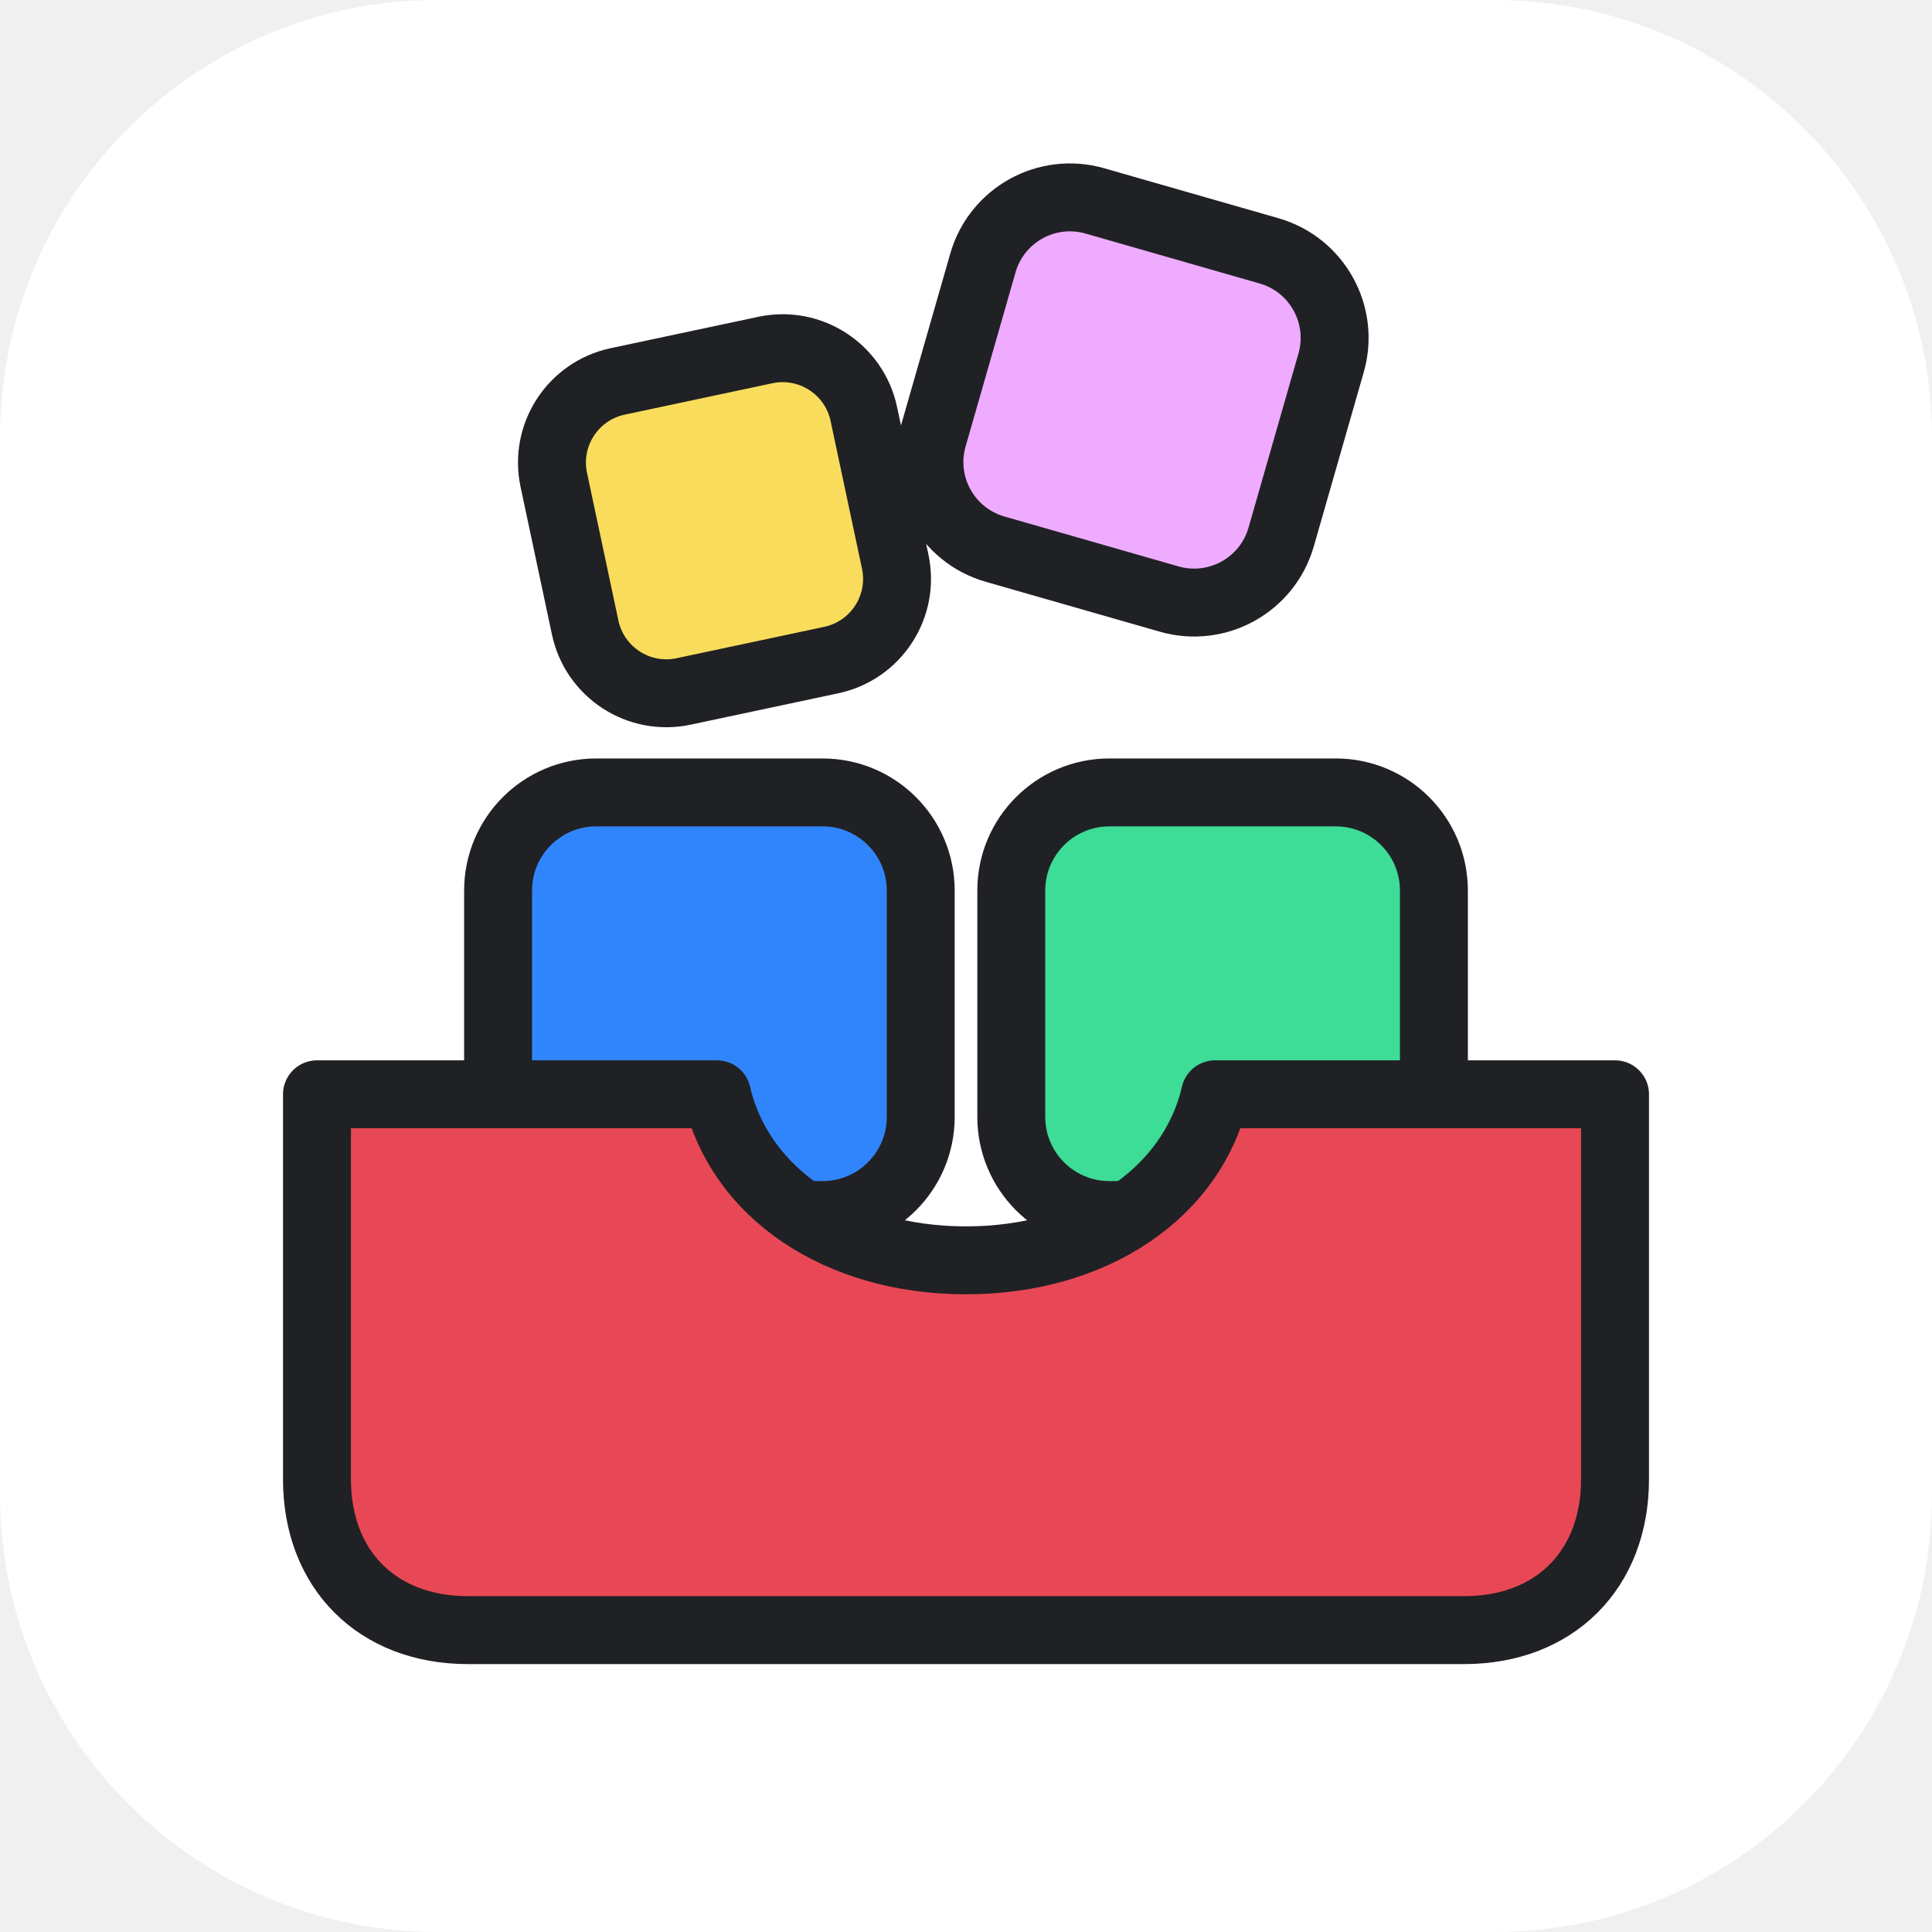
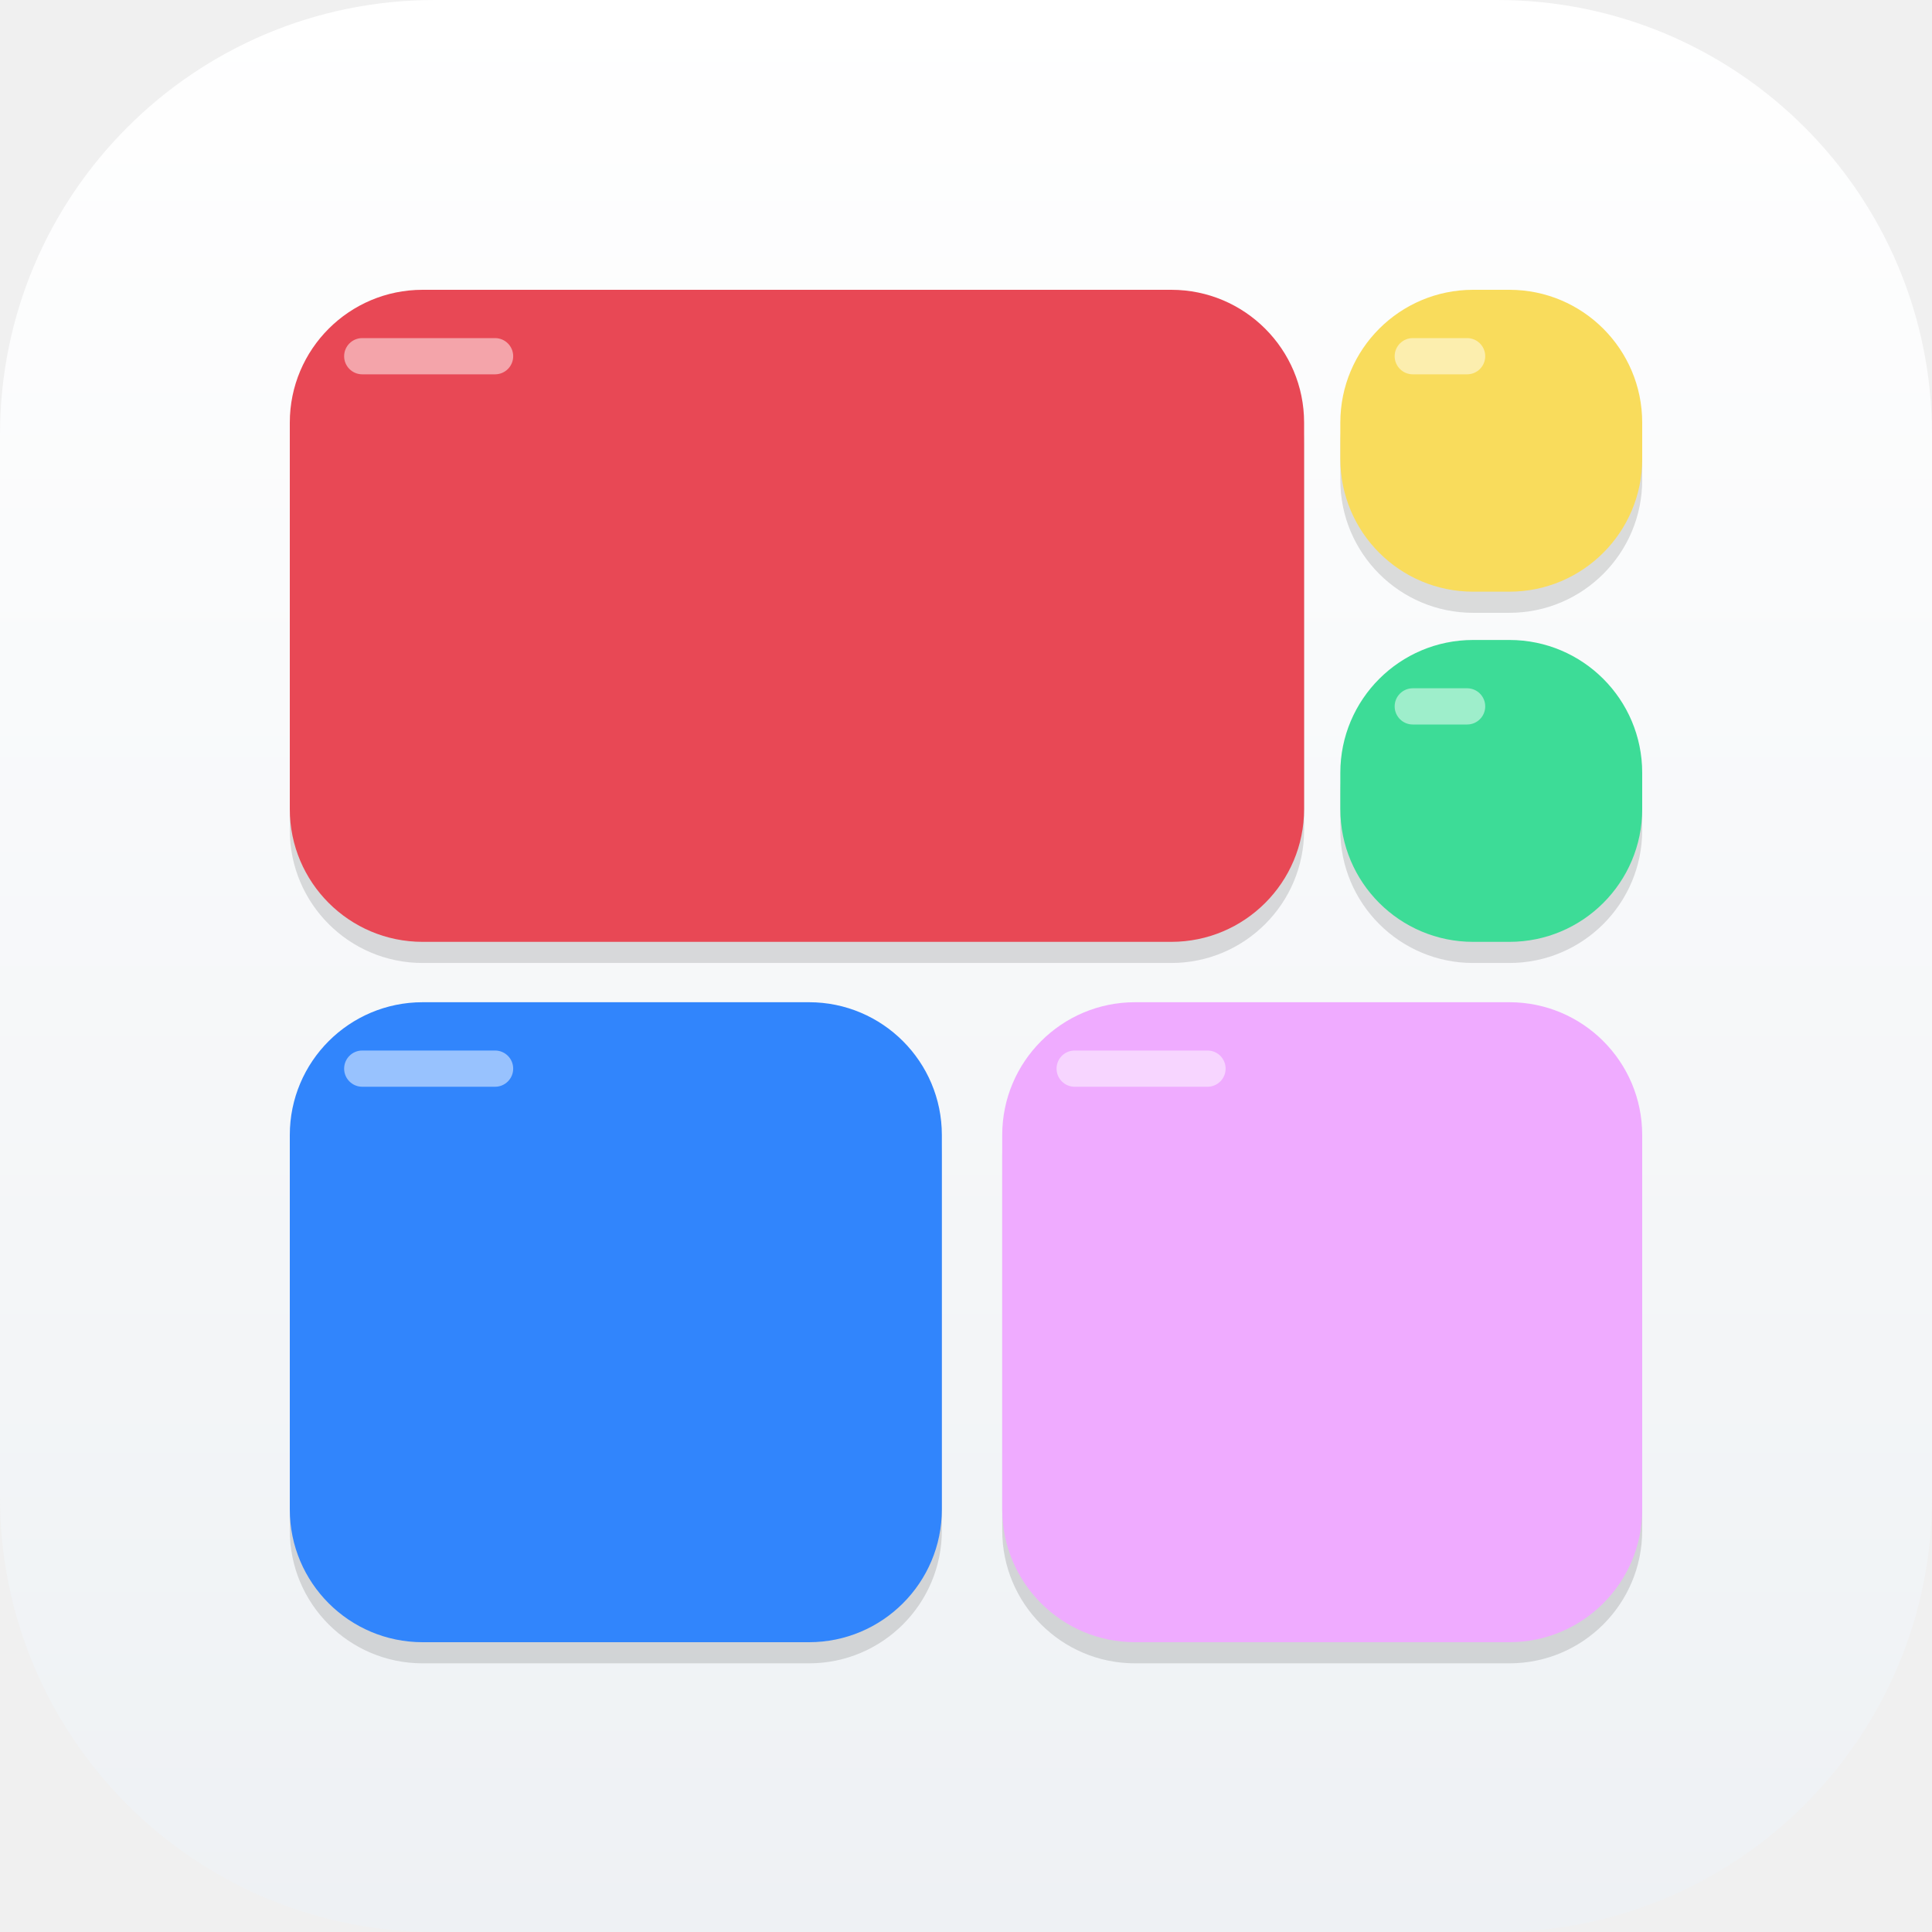
- <svg xmlns="http://www.w3.org/2000/svg" viewBox="0 0 512 512">
-   <rect width="512" height="512" rx="116" fill="#FFFFFF" />
-   <g stroke="#202124" stroke-width="18" stroke-linejoin="round">
-     <rect x="252" y="58" width="96" height="96" rx="24" fill="#EFABFF" transform="rotate(16 300 106)" />
-     <rect x="150" y="96" width="84" height="84" rx="22" fill="#F9DC5C" transform="rotate(-12 192 138)" />
-     <rect x="132" y="210" width="112" height="112" rx="26" fill="#3185FC" />
-     <rect x="268" y="210" width="112" height="112" rx="26" fill="#3DDC97" />
-     <path d="M84 290H190C196 316 222 334 256 334C290 334 316 316 322 290H428V392C428 416 412 432 388 432H124C100 432 84 416 84 392Z" fill="#E84855" />
-   </g>
+ <svg xmlns="http://www.w3.org/2000/svg" viewBox="0 0 640 640">
+   <defs>
+     <linearGradient id="bg" x1="0" y1="0" x2="0" y2="1">
+       <stop offset="0" stop-color="#FFFFFF" />
+       <stop offset="1" stop-color="#EEF1F4" />
+     </linearGradient>
+   </defs>
+   <rect width="640" height="640" rx="144" fill="url(#bg)" />
+   <rect x="96" y="103" width="336" height="216" rx="44" fill="#000" opacity=".13" />
+   <rect x="96" y="96" width="336" height="216" rx="44" fill="#E84855" />
+   <rect x="114" y="112" width="56" height="12" rx="6" fill="#fff" opacity=".5" />
+   <rect x="444" y="103" width="100" height="100" rx="44" fill="#000" opacity=".13" />
+   <rect x="444" y="96" width="100" height="100" rx="44" fill="#F9DC5C" />
+   <rect x="462" y="112" width="30" height="12" rx="6" fill="#fff" opacity=".5" />
+   <rect x="444" y="219" width="100" height="100" rx="44" fill="#000" opacity=".13" />
+   <rect x="444" y="212" width="100" height="100" rx="44" fill="#3DDC97" />
+   <rect x="462" y="228" width="30" height="12" rx="6" fill="#fff" opacity=".5" />
+   <rect x="96" y="339" width="216" height="212" rx="44" fill="#000" opacity=".13" />
+   <rect x="96" y="332" width="216" height="212" rx="44" fill="#3185FC" />
+   <rect x="114" y="348" width="56" height="12" rx="6" fill="#fff" opacity=".5" />
+   <rect x="332" y="339" width="212" height="212" rx="44" fill="#000" opacity=".13" />
+   <rect x="332" y="332" width="212" height="212" rx="44" fill="#EFABFF" />
+   <rect x="350" y="348" width="56" height="12" rx="6" fill="#fff" opacity=".5" />
</svg>
